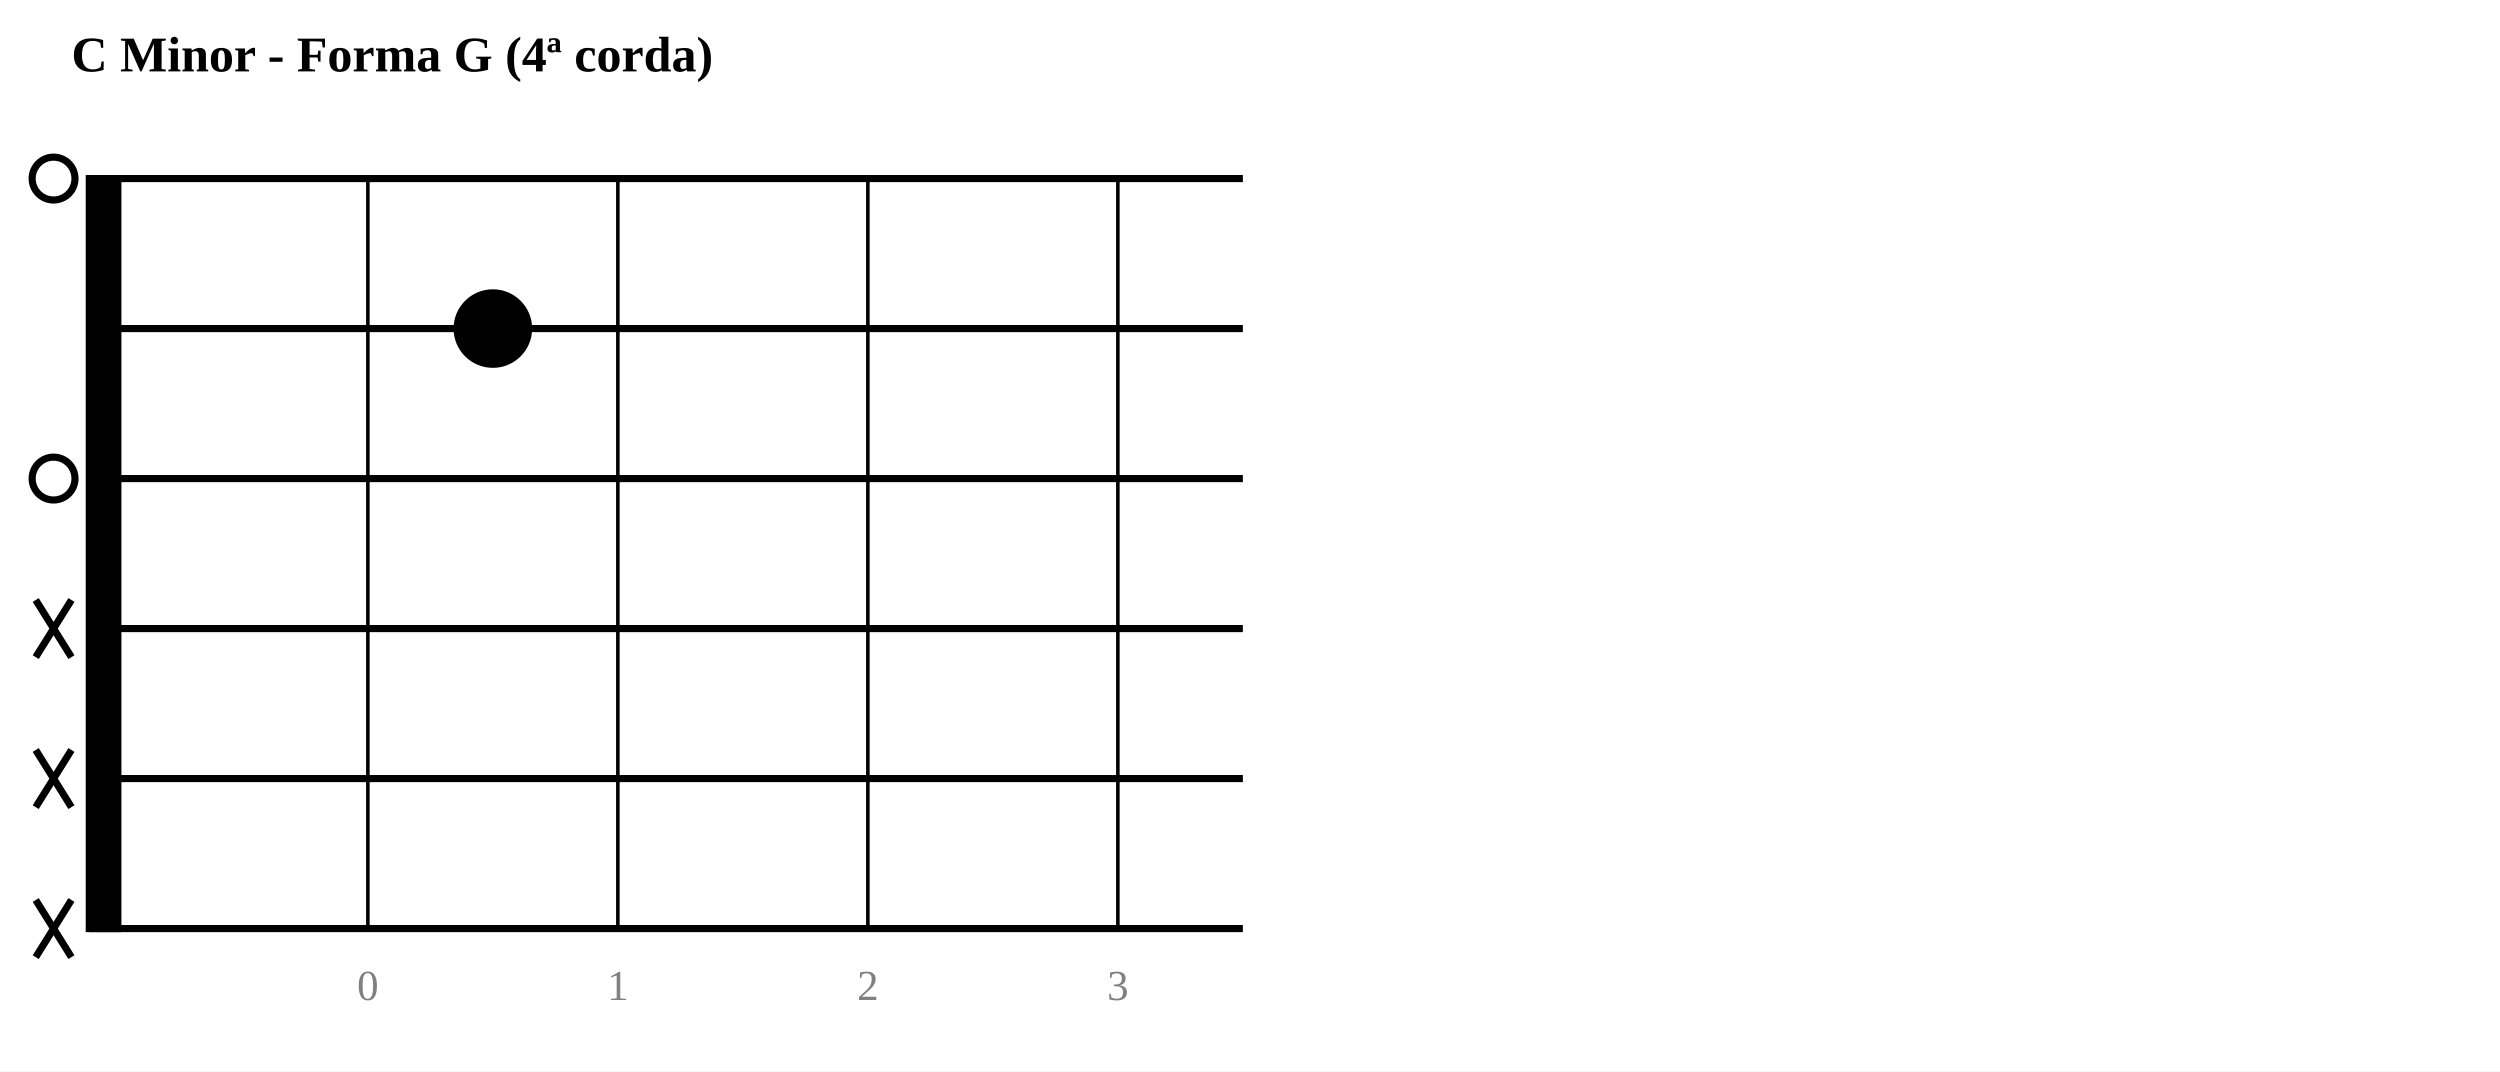
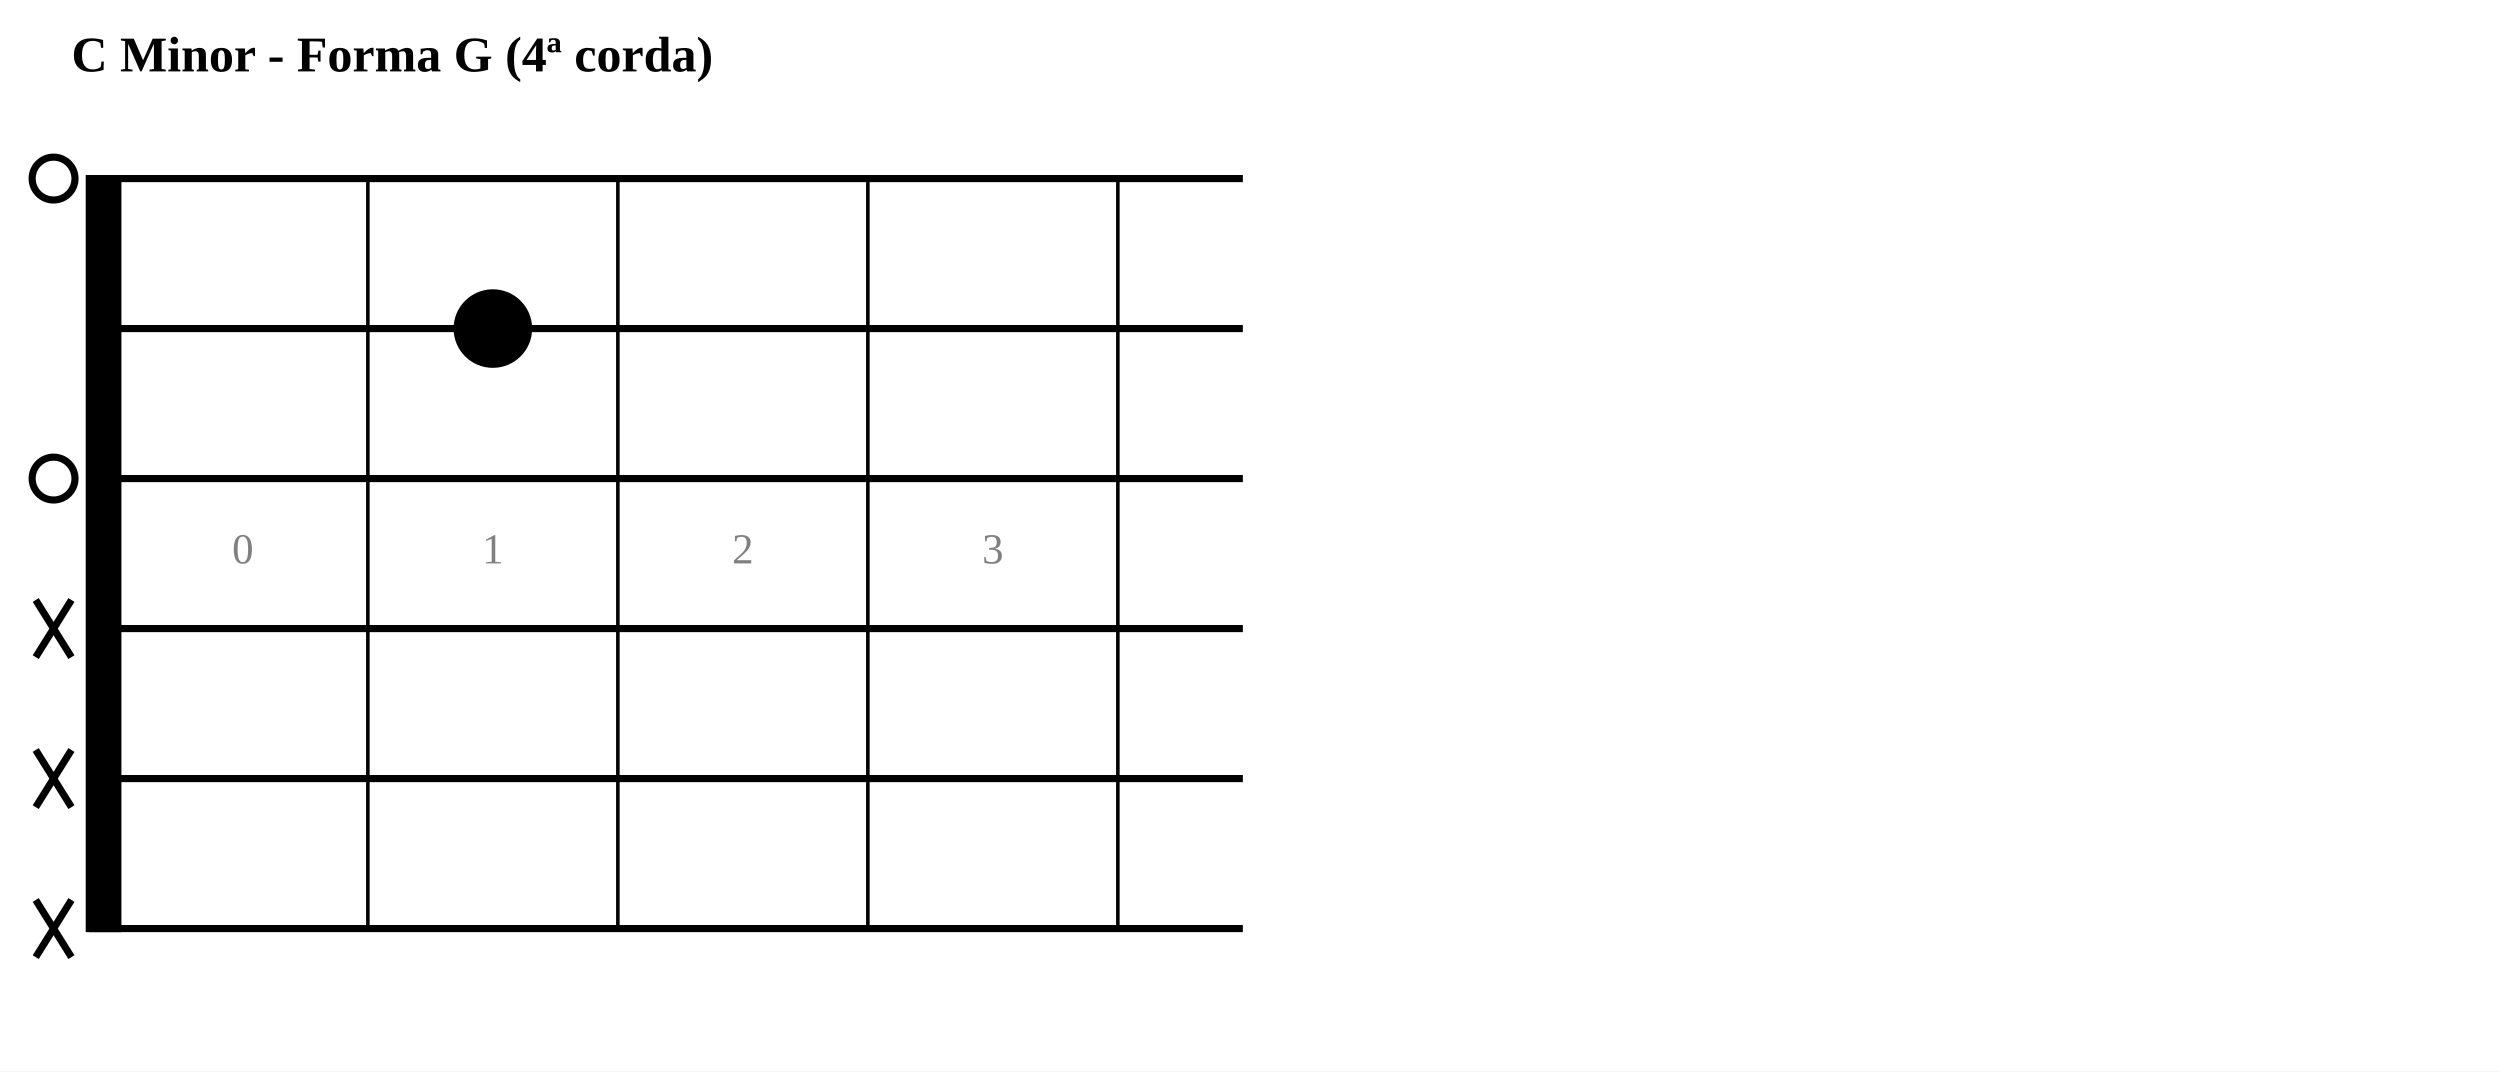
<svg xmlns="http://www.w3.org/2000/svg" width="700" height="300">
  <rect width="700" height="300" fill="white" />
  <text x="20" y="20" text-anchor="start" font-size="14" font-weight="bold">C Minor - Forma G (4ª corda)</text>
  <rect x="25" y="50" width="8" height="210.0" fill="black" stroke="black" stroke-width="2" />
  <line x1="25" y1="50.0" x2="348.0" y2="50.0" stroke="black" stroke-width="2" />
  <line x1="25" y1="92.0" x2="348.0" y2="92.0" stroke="black" stroke-width="2" />
  <line x1="25" y1="134.0" x2="348.0" y2="134.0" stroke="black" stroke-width="2" />
  <line x1="25" y1="176.0" x2="348.0" y2="176.0" stroke="black" stroke-width="2" />
  <line x1="25" y1="218.0" x2="348.0" y2="218.0" stroke="black" stroke-width="2" />
  <line x1="25" y1="260.0" x2="348.0" y2="260.0" stroke="black" stroke-width="2" />
  <line x1="103" y1="50" x2="103" y2="260.0" stroke="black" stroke-width="1" />
-   <text x="103" y="280.0" text-anchor="middle" font-size="12" fill="gray">0</text>
  <line x1="173" y1="50" x2="173" y2="260.0" stroke="black" stroke-width="1" />
-   <text x="173" y="280.0" text-anchor="middle" font-size="12" fill="gray">1</text>
  <line x1="243" y1="50" x2="243" y2="260.0" stroke="black" stroke-width="1" />
-   <text x="243" y="280.0" text-anchor="middle" font-size="12" fill="gray">2</text>
  <line x1="313" y1="50" x2="313" y2="260.0" stroke="black" stroke-width="1" />
-   <text x="313" y="280.0" text-anchor="middle" font-size="12" fill="gray">3</text>
+   <text x="68.0" y="155.0" text-anchor="middle" font-size="12" fill="gray" dominant-baseline="middle">0</text>
+   <text x="138.0" y="155.0" text-anchor="middle" font-size="12" fill="gray" dominant-baseline="middle">1</text>
+   <text x="208.0" y="155.0" text-anchor="middle" font-size="12" fill="gray" dominant-baseline="middle">2</text>
+   <text x="278.0" y="155.0" text-anchor="middle" font-size="12" fill="gray" dominant-baseline="middle">3</text>
  <circle cx="15" cy="50.0" r="6" fill="none" stroke="black" stroke-width="2" />
  <circle cx="138.0" cy="92.0" r="10" fill="black" stroke="black" stroke-width="2" />
  <circle cx="15" cy="134.0" r="6" fill="none" stroke="black" stroke-width="2" />
  <line x1="10" y1="168.0" x2="20" y2="184.0" stroke="black" stroke-width="2" />
  <line x1="20" y1="168.0" x2="10" y2="184.0" stroke="black" stroke-width="2" />
  <line x1="10" y1="210.0" x2="20" y2="226.0" stroke="black" stroke-width="2" />
  <line x1="20" y1="210.0" x2="10" y2="226.0" stroke="black" stroke-width="2" />
  <line x1="10" y1="252.0" x2="20" y2="268.0" stroke="black" stroke-width="2" />
  <line x1="20" y1="252.0" x2="10" y2="268.0" stroke="black" stroke-width="2" />
</svg>
